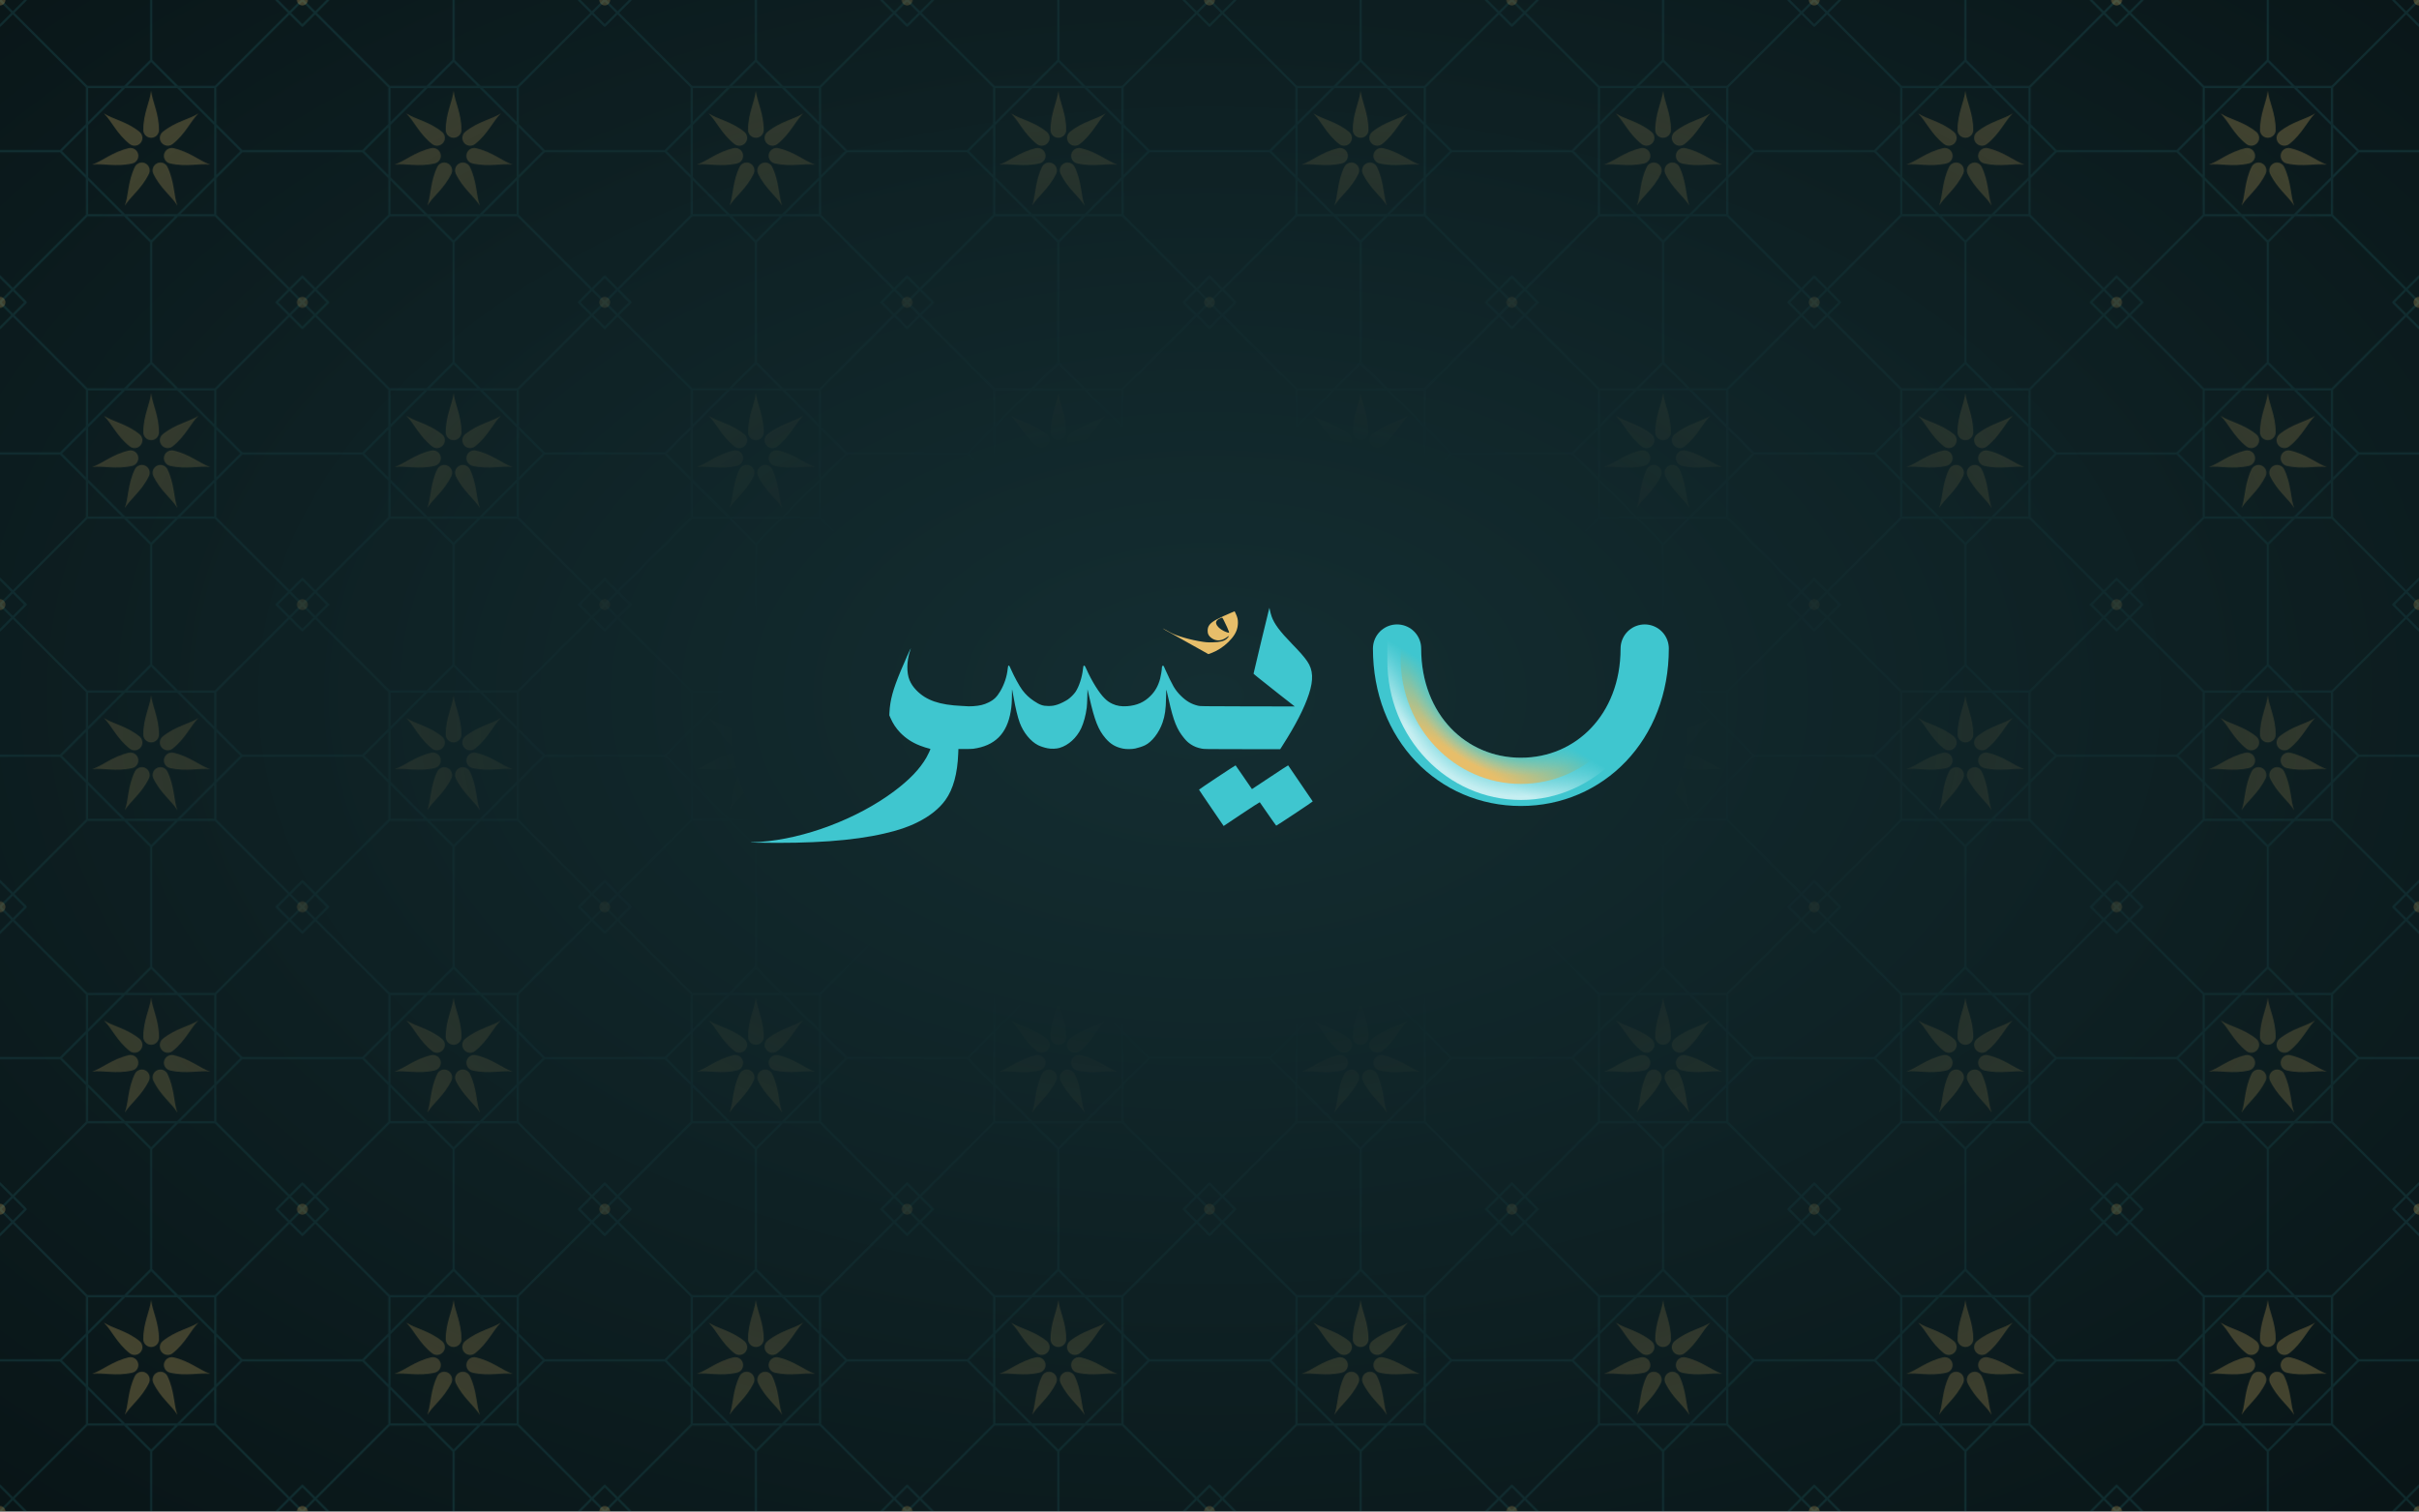
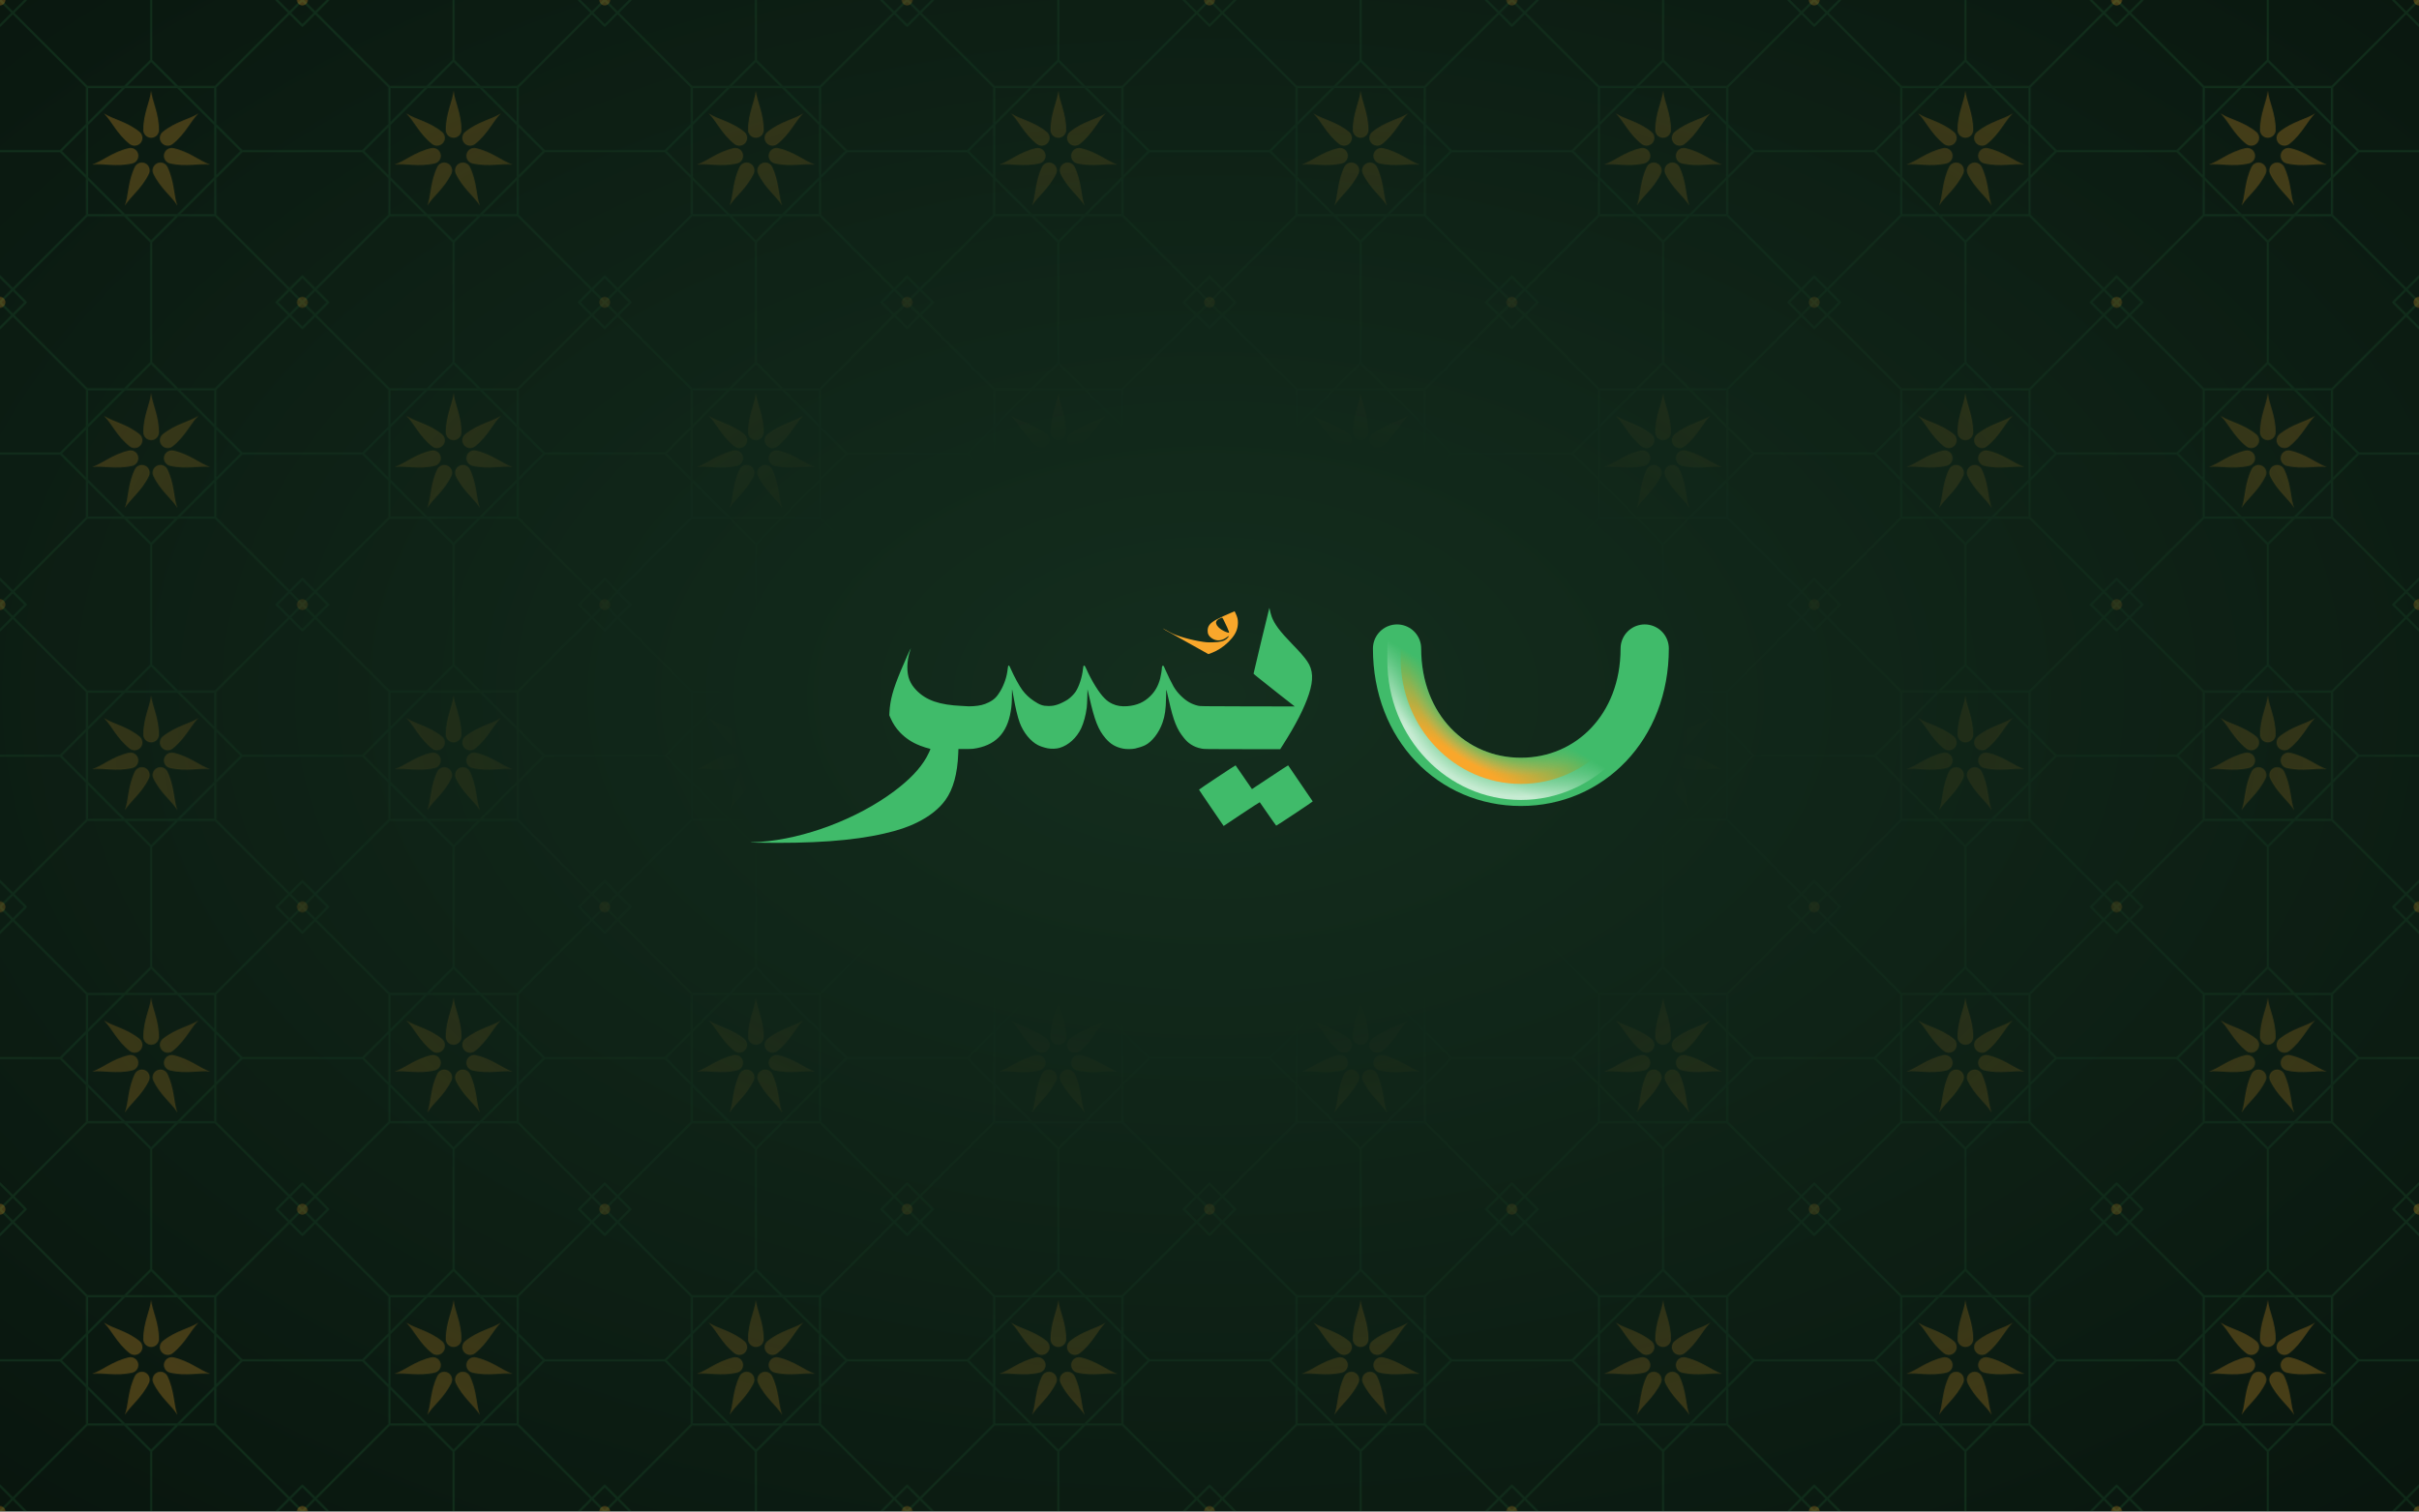
<svg xmlns="http://www.w3.org/2000/svg" width="1920" height="1200" viewBox="0 0 1920 1200" role="img" aria-label="يُسر — Yusr">
  <defs>
    <radialGradient id="yusr-bg-dark-ground" cx="0.5" cy="0.46" r="0.78">
-       <stop offset="0" stop-color="#142E32" />
-       <stop offset="1" stop-color="#081315" />
+       <stop offset="0" stop-color="#142E1E" />
+       <stop offset="1" stop-color="#08140D" />
    </radialGradient>
    <radialGradient id="yusr-bg-dark-fade" cx="0.5" cy="0.48" r="0.64">
      <stop offset="0.3" stop-color="#000" />
      <stop offset="0.95" stop-color="#FFF" />
    </radialGradient>
    <mask id="yusr-bg-dark-mask" maskUnits="userSpaceOnUse" x="0" y="0" width="1920" height="1200">
      <rect width="1920" height="1200" fill="url(#yusr-bg-dark-fade)" />
    </mask>
    <pattern id="yusr-bg-dark-tile" width="240" height="240" patternUnits="userSpaceOnUse">
-       <path d="M170.91 170.91L69.09 170.91L69.09 69.09L170.91 69.09ZM192 120L120 192L48 120L120 48ZM192 120L240 120M120 192L120 240M48 120L0 120M120 48L120 0M170.91 170.91L240 240M69.09 170.91L0 240M69.09 69.09L0 0M170.91 69.09L240 0M0 -20.4L20.4 0L0 20.4L-20.4 0ZM240 -20.4L260.4 0L240 20.4L219.6 0ZM0 219.6L20.4 240L0 260.4L-20.4 240ZM240 219.6L260.4 240L240 260.4L219.6 240Z" fill="none" stroke="#3FC6CF" stroke-opacity="0.12" stroke-width="1.83" stroke-linecap="round" stroke-linejoin="round" />
-       <path d="M120 72C119.06 80.74 113.76 89.97 113.76 103.2A6.24 6.24 0 0 0 126.24 103.2C126.24 89.97 120.94 80.74 120 72ZM157.53 90.07C150.11 94.79 139.59 96.4 129.24 104.65A6.24 6.24 0 0 0 137.03 114.4C147.37 106.16 151.28 96.25 157.53 90.07ZM166.8 130.68C158.49 127.82 150.66 120.6 137.77 117.65A6.24 6.24 0 0 0 134.99 129.82C147.89 132.77 158.07 129.65 166.8 130.68ZM140.83 163.25C137.88 154.97 138.65 144.35 132.91 132.43A6.24 6.24 0 0 0 121.67 137.84C127.41 149.76 136.19 155.78 140.83 163.25ZM99.17 163.25C103.81 155.78 112.59 149.76 118.33 137.84A6.24 6.24 0 0 0 107.09 132.43C101.35 144.35 102.12 154.97 99.17 163.25ZM73.2 130.68C81.93 129.65 92.11 132.77 105.01 129.82A6.24 6.24 0 0 0 102.23 117.65C89.34 120.6 81.51 127.82 73.2 130.68ZM82.47 90.07C88.72 96.25 92.63 106.16 102.97 114.4A6.24 6.24 0 0 0 110.76 104.65C100.41 96.4 89.89 94.79 82.47 90.07ZM4.32 0A4.32 4.32 0 1 0 -4.32 0A4.32 4.32 0 1 0 4.32 0ZM244.32 0A4.32 4.32 0 1 0 235.68 0A4.32 4.32 0 1 0 244.32 0ZM4.32 240A4.32 4.32 0 1 0 -4.32 240A4.32 4.32 0 1 0 4.32 240ZM244.32 240A4.32 4.32 0 1 0 235.68 240A4.32 4.32 0 1 0 244.32 240Z" fill="#E7BE6A" fill-opacity="0.26" />
+       <path d="M170.91 170.91L69.09 170.91L69.09 69.09L170.91 69.09ZM192 120L120 192L48 120L120 48ZM192 120L240 120M120 192L120 240M48 120L0 120M120 48L120 0M170.91 170.91L240 240M69.09 170.91L0 240M69.09 69.09L0 0M170.91 69.09L240 0M0 -20.4L20.4 0L0 20.4L-20.4 0ZM240 -20.4L260.4 0L240 20.4L219.6 0ZM0 219.6L20.4 240L0 260.4L-20.4 240ZM240 219.6L260.4 240L240 260.4L219.6 240Z" fill="none" stroke="#40BB6A" stroke-opacity="0.12" stroke-width="1.83" stroke-linecap="round" stroke-linejoin="round" />
+       <path d="M120 72C119.06 80.74 113.76 89.97 113.76 103.2A6.24 6.24 0 0 0 126.24 103.2C126.24 89.97 120.94 80.74 120 72ZM157.53 90.07C150.11 94.79 139.59 96.4 129.24 104.65A6.24 6.24 0 0 0 137.03 114.4C147.37 106.16 151.28 96.25 157.53 90.07ZM166.8 130.68C158.49 127.82 150.66 120.6 137.77 117.65A6.24 6.24 0 0 0 134.99 129.82C147.89 132.77 158.07 129.65 166.8 130.68ZM140.83 163.25C137.88 154.97 138.65 144.35 132.91 132.43A6.24 6.24 0 0 0 121.67 137.84C127.41 149.76 136.19 155.78 140.83 163.25ZM99.17 163.25C103.81 155.78 112.59 149.76 118.33 137.84A6.24 6.24 0 0 0 107.09 132.43C101.35 144.35 102.12 154.97 99.17 163.25ZM73.2 130.68C81.93 129.65 92.11 132.77 105.01 129.82A6.24 6.24 0 0 0 102.23 117.65C89.34 120.6 81.51 127.82 73.2 130.68ZM82.47 90.07C88.72 96.25 92.63 106.16 102.97 114.4A6.24 6.24 0 0 0 110.76 104.65C100.41 96.4 89.89 94.79 82.47 90.07ZM4.32 0A4.32 4.32 0 1 0 -4.32 0A4.32 4.32 0 1 0 4.32 0ZM244.32 0A4.32 4.32 0 1 0 235.68 0A4.32 4.32 0 1 0 244.32 0ZM4.32 240A4.32 4.32 0 1 0 -4.32 240A4.32 4.32 0 1 0 4.32 240ZM244.32 240A4.32 4.32 0 1 0 235.68 240A4.32 4.32 0 1 0 244.32 240Z" fill="#F9A72B" fill-opacity="0.26" />
    </pattern>
  </defs>
  <rect width="1920" height="1200" fill="url(#yusr-bg-dark-ground)" />
  <rect width="1920" height="1200" fill="url(#yusr-bg-dark-tile)" mask="url(#yusr-bg-dark-mask)" />
  <g transform="translate(1045.87 393.92) scale(5.04)">
-     <path d="M-88.27 54.58C-88.88 54.57 -89.34 54.54 -89.3 54.53C-89.26 54.51 -89.04 54.5 -88.82 54.5C-88.59 54.5 -88.15 54.48 -87.83 54.46C-80.79 53.96 -72.5 50.82 -66.7 46.48C-64.27 44.66 -62.65 42.96 -61.62 41.17C-61.38 40.74 -60.99 39.92 -60.99 39.83C-60.99 39.81 -61.05 39.78 -61.13 39.77C-61.4 39.72 -62.18 39.47 -62.63 39.29C-63.9 38.79 -64.88 38.14 -65.76 37.23C-66.41 36.55 -66.9 35.81 -67.28 34.93L-67.46 34.52L-67.44 34.04C-67.33 32.07 -66.9 30.48 -65.64 27.46C-65.02 25.97 -64.1 23.91 -64.06 23.95C-64.06 23.95 -64.13 24.16 -64.21 24.42C-64.73 25.98 -64.76 27.8 -64.28 28.97C-64.03 29.56 -63.71 30.04 -63.21 30.56C-61.65 32.17 -59.58 32.88 -56.04 33.04C-55.54 33.06 -55.05 33.09 -54.96 33.1C-54.87 33.11 -54.55 33.1 -54.25 33.08C-53.22 33.01 -52.55 32.85 -51.83 32.49C-50.98 32.08 -50.52 31.62 -49.98 30.71C-49.34 29.6 -48.95 28.44 -48.82 27.21C-48.78 26.79 -48.74 26.68 -48.65 26.68C-48.57 26.68 -48.51 26.78 -48.26 27.36C-47.79 28.43 -47 29.88 -46.52 30.53C-45.99 31.23 -45.45 31.75 -44.69 32.26C-43.78 32.87 -43.28 33.05 -42.41 33.05C-41.83 33.05 -41.51 33 -40.95 32.82C-40.51 32.68 -39.74 32.29 -39.34 32.02C-38.94 31.75 -38.37 31.18 -38.12 30.8C-37.58 29.98 -37.1 28.52 -36.97 27.26C-36.94 26.98 -36.89 26.74 -36.87 26.71C-36.83 26.68 -36.8 26.68 -36.73 26.71C-36.66 26.74 -36.58 26.88 -36.45 27.18C-35.59 29.12 -34.4 31.03 -33.54 31.86C-33.13 32.26 -32.82 32.48 -32.33 32.71C-31.65 33.03 -30.88 33.15 -29.99 33.08C-28.46 32.96 -27.33 32.46 -26.34 31.47C-25.59 30.73 -25.11 29.86 -24.81 28.74C-24.69 28.27 -24.54 27.37 -24.54 27.08C-24.54 26.87 -24.47 26.71 -24.37 26.69C-24.28 26.67 -24.19 26.83 -23.93 27.47C-23.64 28.15 -22.95 29.55 -22.69 29.99C-22.36 30.54 -22.04 30.95 -21.6 31.39C-20.7 32.29 -19.89 32.76 -18.83 33.01C-18.48 33.09 -18.46 33.09 -11.04 33.11L-3.61 33.12L-3.73 33.03C-4.25 32.64 -7.64 29.97 -9.47 28.5C-9.81 28.23 -10.09 27.98 -10.1 27.96C-10.11 27.91 -7.64 17.62 -7.61 17.59C-7.6 17.58 -7.59 17.65 -7.57 17.74C-7.53 18.03 -7.36 18.66 -7.25 18.96C-6.83 20.13 -5.95 21.31 -4.04 23.27C-2.79 24.55 -2.12 25.32 -1.64 26.02C-0.72 27.37 -0.64 28.91 -1.38 31.17C-2.1 33.38 -3.47 36.05 -5.55 39.3L-5.9 39.85L-11.89 39.85C-17.5 39.85 -17.91 39.84 -18.24 39.77C-18.94 39.64 -19.49 39.42 -19.97 39.1C-20.4 38.81 -20.64 38.59 -21.01 38.15C-22.17 36.76 -22.71 35.43 -23.46 32.05C-23.63 31.32 -23.78 30.65 -23.81 30.56C-23.85 30.41 -23.86 30.57 -23.88 31.74C-23.91 33.59 -24.05 34.56 -24.43 35.66C-24.98 37.26 -26.12 38.73 -27.22 39.25C-27.59 39.43 -28.24 39.64 -28.74 39.75C-29.27 39.86 -30.13 39.87 -30.63 39.77C-31.81 39.54 -32.62 39.06 -33.41 38.14C-34.57 36.78 -35.14 35.32 -35.98 31.59C-36.12 30.95 -36.24 30.42 -36.25 30.42C-36.26 30.41 -36.27 30.95 -36.28 31.61C-36.3 32.35 -36.33 33.02 -36.37 33.31C-36.52 34.51 -36.85 35.71 -37.25 36.57C-37.98 38.09 -39.24 39.23 -40.65 39.65C-41.16 39.8 -41.93 39.83 -42.54 39.71C-43.02 39.62 -43.64 39.42 -44.02 39.23C-45.21 38.63 -46.34 37.25 -46.92 35.69C-47.24 34.83 -47.6 33.35 -47.9 31.61C-48 31.05 -48.1 30.53 -48.12 30.47C-48.14 30.39 -48.15 30.68 -48.15 31.35C-48.16 32.51 -48.2 33.06 -48.34 33.89C-48.92 37.41 -50.84 39.33 -54.26 39.79C-54.43 39.81 -55.02 39.83 -55.58 39.83L-56.58 39.82L-56.61 40.56C-56.73 43.71 -57.4 46.16 -58.62 47.85C-59.58 49.2 -61.09 50.41 -62.99 51.35C-64.47 52.1 -66.07 52.64 -68.26 53.14C-73.16 54.28 -79.64 54.74 -88.27 54.58ZM-16.75 49.11C-17.82 47.55 -18.69 46.25 -18.69 46.23C-18.69 46.17 -12.96 42.37 -12.93 42.4C-12.91 42.42 -12.33 43.26 -11.63 44.28C-10.94 45.29 -10.36 46.13 -10.35 46.14C-10.34 46.15 -9.06 45.3 -7.51 44.26C-5.95 43.22 -4.67 42.38 -4.65 42.4C-4.6 42.46 -0.8 48.04 -0.78 48.08C-0.76 48.13 -6.47 51.92 -6.53 51.9C-6.55 51.9 -7.14 51.07 -7.83 50.07C-8.52 49.06 -9.1 48.23 -9.12 48.21C-9.14 48.19 -10.42 49.02 -11.98 50.06L-14.81 51.95L-16.75 49.11Z" fill="#3FC6CF" fill-rule="evenodd" />
-     <path d="M-19.93 23.36C-21.4 22.53 -22.84 21.72 -23.13 21.57C-23.73 21.26 -24.21 20.99 -24.37 20.85C-24.43 20.8 -24.16 20.94 -23.77 21.16C-22.92 21.64 -22.62 21.78 -21.68 22.09C-20.81 22.38 -19.81 22.63 -18.79 22.82C-17.65 23.02 -17.4 23.05 -16.52 23.02C-15.41 22.99 -14.82 22.85 -14.4 22.53C-14.2 22.38 -13.95 22.07 -13.99 22.03C-14.01 22.02 -14.11 22.08 -14.23 22.17C-15.09 22.83 -15.96 22.89 -16.72 22.35C-17.16 22.03 -17.34 21.7 -17.33 21.19C-17.33 20.44 -16.97 19.99 -15.92 19.42C-15.44 19.16 -14.36 18.66 -13.56 18.33L-13.08 18.13L-12.91 18.49C-12.64 19.06 -12.56 19.4 -12.56 19.93C-12.57 20.84 -12.86 21.58 -13.51 22.37C-14.23 23.23 -15.08 23.91 -16.03 24.39C-16.46 24.6 -17.13 24.88 -17.21 24.88C-17.24 24.88 -18.46 24.19 -19.93 23.36ZM-13.99 21.32C-14.07 21.06 -14.38 20.36 -14.7 19.73C-15.05 19.03 -14.98 19.07 -15.42 19.27C-15.73 19.41 -15.89 19.55 -15.97 19.76C-16.03 19.92 -16.03 19.94 -15.97 20.12C-15.84 20.51 -15.4 20.93 -14.78 21.24C-14.44 21.41 -13.98 21.55 -13.95 21.5C-13.95 21.48 -13.96 21.4 -13.99 21.32Z" fill="#E7BE6A" fill-rule="evenodd" />
+     <path d="M-88.27 54.58C-88.88 54.57 -89.34 54.54 -89.3 54.53C-89.26 54.51 -89.04 54.5 -88.82 54.5C-88.59 54.5 -88.15 54.48 -87.83 54.46C-80.79 53.96 -72.5 50.82 -66.7 46.48C-64.27 44.66 -62.65 42.96 -61.62 41.17C-61.38 40.74 -60.99 39.92 -60.99 39.83C-60.99 39.81 -61.05 39.78 -61.13 39.77C-61.4 39.72 -62.18 39.47 -62.63 39.29C-63.9 38.79 -64.88 38.14 -65.76 37.23C-66.41 36.55 -66.9 35.81 -67.28 34.93L-67.46 34.52L-67.44 34.04C-67.33 32.07 -66.9 30.48 -65.64 27.46C-65.02 25.97 -64.1 23.91 -64.06 23.95C-64.06 23.95 -64.13 24.16 -64.21 24.42C-64.73 25.98 -64.76 27.8 -64.28 28.97C-64.03 29.56 -63.71 30.04 -63.21 30.56C-61.65 32.17 -59.58 32.88 -56.04 33.04C-55.54 33.06 -55.05 33.09 -54.96 33.1C-54.87 33.11 -54.55 33.1 -54.25 33.08C-53.22 33.01 -52.55 32.85 -51.83 32.49C-50.98 32.08 -50.52 31.62 -49.98 30.71C-49.34 29.6 -48.95 28.44 -48.82 27.21C-48.78 26.79 -48.74 26.68 -48.65 26.68C-48.57 26.68 -48.51 26.78 -48.26 27.36C-47.79 28.43 -47 29.88 -46.52 30.53C-45.99 31.23 -45.45 31.75 -44.69 32.26C-43.78 32.87 -43.28 33.05 -42.41 33.05C-41.83 33.05 -41.51 33 -40.95 32.82C-40.51 32.68 -39.74 32.29 -39.34 32.02C-38.94 31.75 -38.37 31.18 -38.12 30.8C-37.58 29.98 -37.1 28.52 -36.97 27.26C-36.94 26.98 -36.89 26.74 -36.87 26.71C-36.83 26.68 -36.8 26.68 -36.73 26.71C-36.66 26.74 -36.58 26.88 -36.45 27.18C-35.59 29.12 -34.4 31.03 -33.54 31.86C-33.13 32.26 -32.82 32.48 -32.33 32.71C-31.65 33.03 -30.88 33.15 -29.99 33.08C-28.46 32.96 -27.33 32.46 -26.34 31.47C-25.59 30.73 -25.11 29.86 -24.81 28.74C-24.69 28.27 -24.54 27.37 -24.54 27.08C-24.54 26.87 -24.47 26.71 -24.37 26.69C-24.28 26.67 -24.19 26.83 -23.93 27.47C-23.64 28.15 -22.95 29.55 -22.69 29.99C-22.36 30.54 -22.04 30.95 -21.6 31.39C-20.7 32.29 -19.89 32.76 -18.83 33.01C-18.48 33.09 -18.46 33.09 -11.04 33.11L-3.61 33.12L-3.73 33.03C-4.25 32.64 -7.64 29.97 -9.47 28.5C-9.81 28.23 -10.09 27.98 -10.1 27.96C-10.11 27.91 -7.64 17.62 -7.61 17.59C-7.6 17.58 -7.59 17.65 -7.57 17.74C-7.53 18.03 -7.36 18.66 -7.25 18.96C-6.83 20.13 -5.95 21.31 -4.04 23.27C-2.79 24.55 -2.12 25.32 -1.64 26.02C-0.72 27.37 -0.64 28.91 -1.38 31.17C-2.1 33.38 -3.47 36.05 -5.55 39.3L-5.9 39.85L-11.89 39.85C-17.5 39.85 -17.91 39.84 -18.24 39.77C-18.94 39.64 -19.49 39.42 -19.97 39.1C-20.4 38.81 -20.64 38.59 -21.01 38.15C-22.17 36.76 -22.71 35.43 -23.46 32.05C-23.63 31.32 -23.78 30.65 -23.81 30.56C-23.85 30.41 -23.86 30.57 -23.88 31.74C-23.91 33.59 -24.05 34.56 -24.43 35.66C-24.98 37.26 -26.12 38.73 -27.22 39.25C-27.59 39.43 -28.24 39.64 -28.74 39.75C-29.27 39.86 -30.13 39.87 -30.63 39.77C-31.81 39.54 -32.62 39.06 -33.41 38.14C-34.57 36.78 -35.14 35.32 -35.98 31.59C-36.12 30.95 -36.24 30.42 -36.25 30.42C-36.26 30.41 -36.27 30.95 -36.28 31.61C-36.3 32.35 -36.33 33.02 -36.37 33.31C-36.52 34.51 -36.85 35.71 -37.25 36.57C-37.98 38.09 -39.24 39.23 -40.65 39.65C-41.16 39.8 -41.93 39.83 -42.54 39.71C-43.02 39.62 -43.64 39.42 -44.02 39.23C-45.21 38.63 -46.34 37.25 -46.92 35.69C-47.24 34.83 -47.6 33.35 -47.9 31.61C-48 31.05 -48.1 30.53 -48.12 30.47C-48.14 30.39 -48.15 30.68 -48.15 31.35C-48.16 32.51 -48.2 33.06 -48.34 33.89C-48.92 37.41 -50.84 39.33 -54.26 39.79C-54.43 39.81 -55.02 39.83 -55.58 39.83L-56.58 39.82L-56.61 40.56C-56.73 43.71 -57.4 46.16 -58.62 47.85C-59.58 49.2 -61.09 50.41 -62.99 51.35C-64.47 52.1 -66.07 52.64 -68.26 53.14C-73.16 54.28 -79.64 54.74 -88.27 54.58ZM-16.75 49.11C-17.82 47.55 -18.69 46.25 -18.69 46.23C-18.69 46.17 -12.96 42.37 -12.93 42.4C-12.91 42.42 -12.33 43.26 -11.63 44.28C-10.94 45.29 -10.36 46.13 -10.35 46.14C-10.34 46.15 -9.06 45.3 -7.51 44.26C-5.95 43.22 -4.67 42.38 -4.65 42.4C-4.6 42.46 -0.8 48.04 -0.78 48.08C-0.76 48.13 -6.47 51.92 -6.53 51.9C-6.55 51.9 -7.14 51.07 -7.83 50.07C-8.52 49.06 -9.1 48.23 -9.12 48.21C-9.14 48.19 -10.42 49.02 -11.98 50.06L-14.81 51.95L-16.75 49.11Z" fill="#40BB6A" fill-rule="evenodd" />
+     <path d="M-19.93 23.36C-21.4 22.53 -22.84 21.72 -23.13 21.57C-23.73 21.26 -24.21 20.99 -24.37 20.85C-24.43 20.8 -24.16 20.94 -23.77 21.16C-22.92 21.64 -22.62 21.78 -21.68 22.09C-20.81 22.38 -19.81 22.63 -18.79 22.82C-17.65 23.02 -17.4 23.05 -16.52 23.02C-15.41 22.99 -14.82 22.85 -14.4 22.53C-14.2 22.38 -13.95 22.07 -13.99 22.03C-14.01 22.02 -14.11 22.08 -14.23 22.17C-15.09 22.83 -15.96 22.89 -16.72 22.35C-17.16 22.03 -17.34 21.7 -17.33 21.19C-17.33 20.44 -16.97 19.99 -15.92 19.42C-15.44 19.16 -14.36 18.66 -13.56 18.33L-13.08 18.13L-12.91 18.49C-12.64 19.06 -12.56 19.4 -12.56 19.93C-12.57 20.84 -12.86 21.58 -13.51 22.37C-14.23 23.23 -15.08 23.91 -16.03 24.39C-16.46 24.6 -17.13 24.88 -17.21 24.88C-17.24 24.88 -18.46 24.19 -19.93 23.36ZM-13.99 21.32C-14.07 21.06 -14.38 20.36 -14.7 19.73C-15.05 19.03 -14.98 19.07 -15.42 19.27C-15.73 19.41 -15.89 19.55 -15.97 19.76C-16.03 19.92 -16.03 19.94 -15.97 20.12C-15.84 20.51 -15.4 20.93 -14.78 21.24C-14.44 21.41 -13.98 21.55 -13.95 21.5C-13.95 21.48 -13.96 21.4 -13.99 21.32Z" fill="#F9A72B" fill-rule="evenodd" />
    <g transform="translate(0 0)">
-       <path d="M12.5 24c0 12.4 8.7 21 19.5 21s19.5-8.6 19.5-21" fill="none" stroke="#3FC6CF" stroke-width="7.6" stroke-linecap="round" />
+       <path d="M12.5 24c0 12.4 8.7 21 19.5 21s19.5-8.6 19.5-21" fill="none" stroke="#40BB6A" stroke-width="7.6" stroke-linecap="round" />
      <defs>
        <radialGradient id="yusr-bg-dark-dots-shine-b0" gradientUnits="userSpaceOnUse" cx="0" cy="0" r="1" gradientTransform="translate(32 25.9) scale(21.03 21.95)">
-           <stop offset="0.705" stop-color="#C5EEF1" stop-opacity="0" />
-           <stop offset="0.976" stop-color="#C5EEF1" stop-opacity="1" />
+           <stop offset="0.705" stop-color="#C6EBD2" stop-opacity="0" />
+           <stop offset="0.976" stop-color="#C6EBD2" stop-opacity="1" />
        </radialGradient>
        <radialGradient id="yusr-bg-dark-dots-shine-b1" gradientUnits="userSpaceOnUse" cx="0" cy="0" r="1" gradientTransform="translate(32 25.51) scale(18.94 19.81)">
-           <stop offset="0.77" stop-color="#E7BE6A" stop-opacity="0" />
-           <stop offset="0.77" stop-color="#E7BE6A" stop-opacity="0.28" />
-           <stop offset="0.935" stop-color="#E7BE6A" stop-opacity="1" />
+           <stop offset="0.77" stop-color="#F9A72B" stop-opacity="0" />
+           <stop offset="0.77" stop-color="#F9A72B" stop-opacity="0.28" />
+           <stop offset="0.935" stop-color="#F9A72B" stop-opacity="1" />
        </radialGradient>
        <linearGradient id="yusr-bg-dark-dots-shine-f" gradientUnits="userSpaceOnUse" x1="28.25" y1="44.48" x2="33.38" y2="35.75">
          <stop offset="0" stop-color="#fff" />
          <stop offset="1" stop-color="#000" />
        </linearGradient>
        <mask id="yusr-bg-dark-dots-shine-m" maskUnits="userSpaceOnUse" x="0" y="0" width="64" height="64">
          <path d="M12.5 24c0 12.4 8.7 21 19.5 21s19.5-8.6 19.5-21" fill="none" stroke="url(#yusr-bg-dark-dots-shine-f)" stroke-width="7.6" stroke-linecap="round" />
        </mask>
      </defs>
      <g mask="url(#yusr-bg-dark-dots-shine-m)">
        <path d="M10.97 22.5L10.97 25.9A21.03 21.95 0 0 0 53.03 25.9L53.03 22.5Z" fill="url(#yusr-bg-dark-dots-shine-b0)" />
        <path d="M13.06 22.5L13.06 25.51A18.94 19.81 0 0 0 50.94 25.51L50.94 22.5Z" fill="url(#yusr-bg-dark-dots-shine-b1)" />
      </g>
    </g>
  </g>
</svg>
